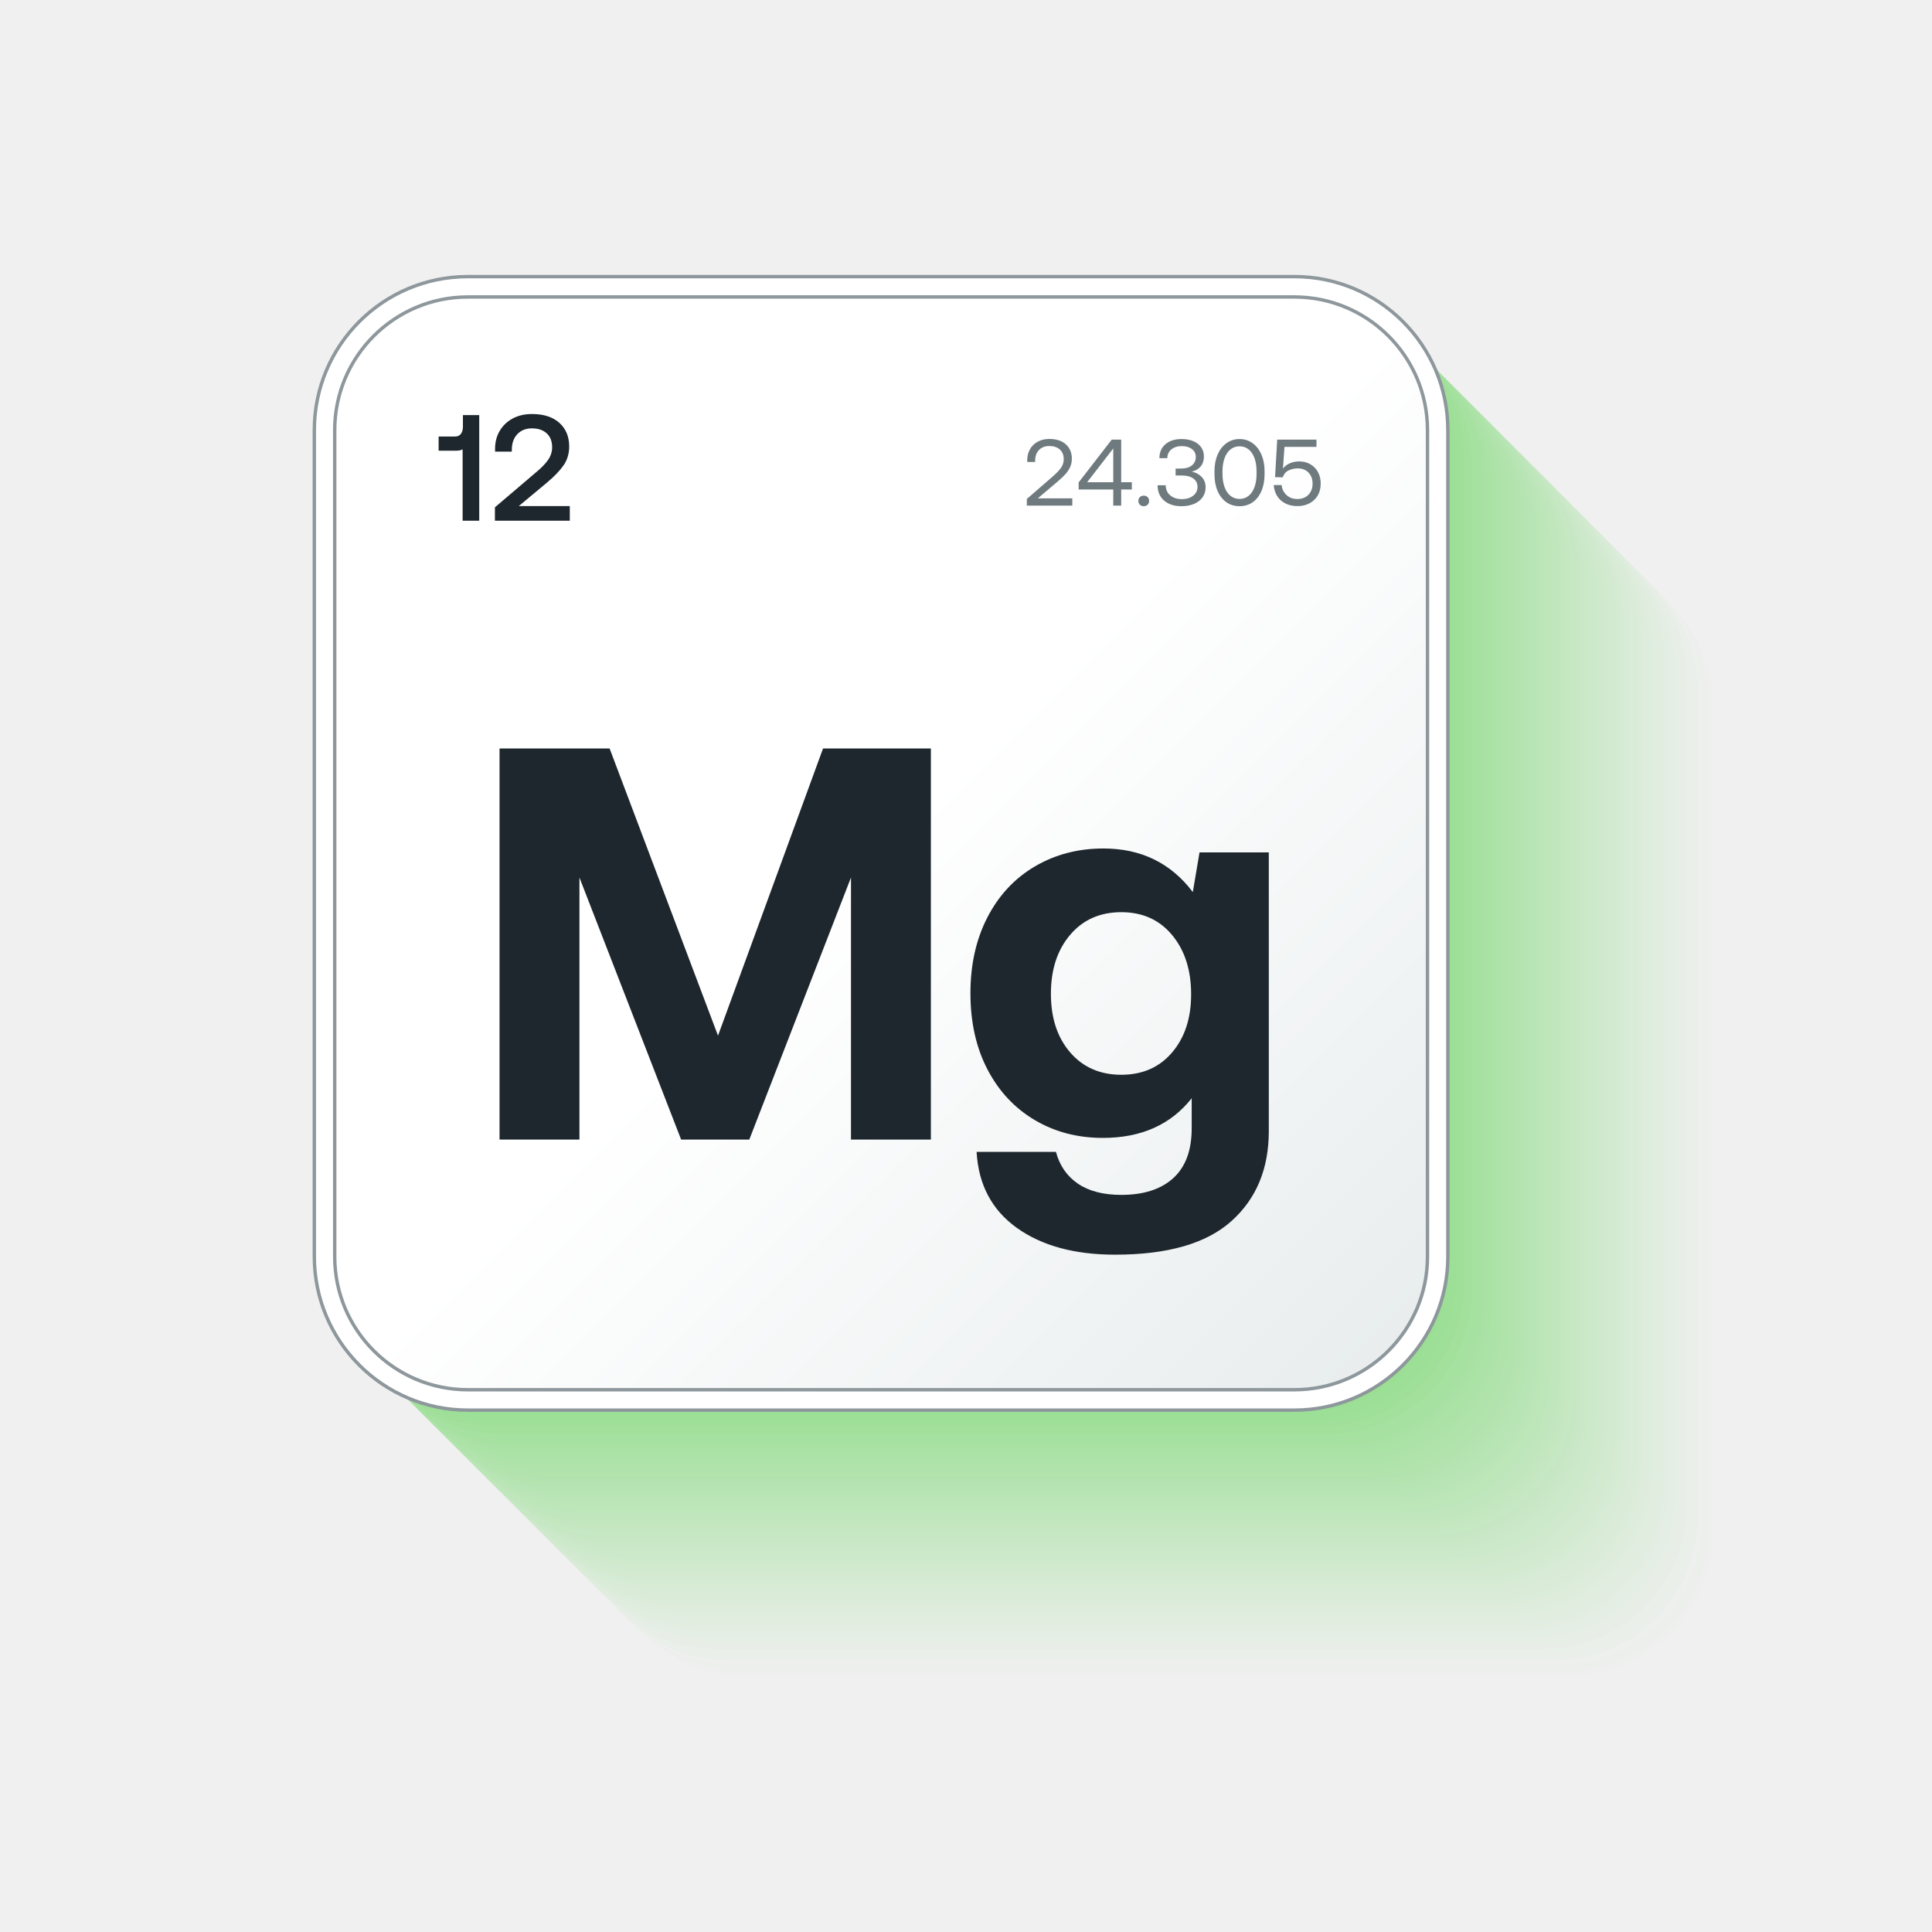
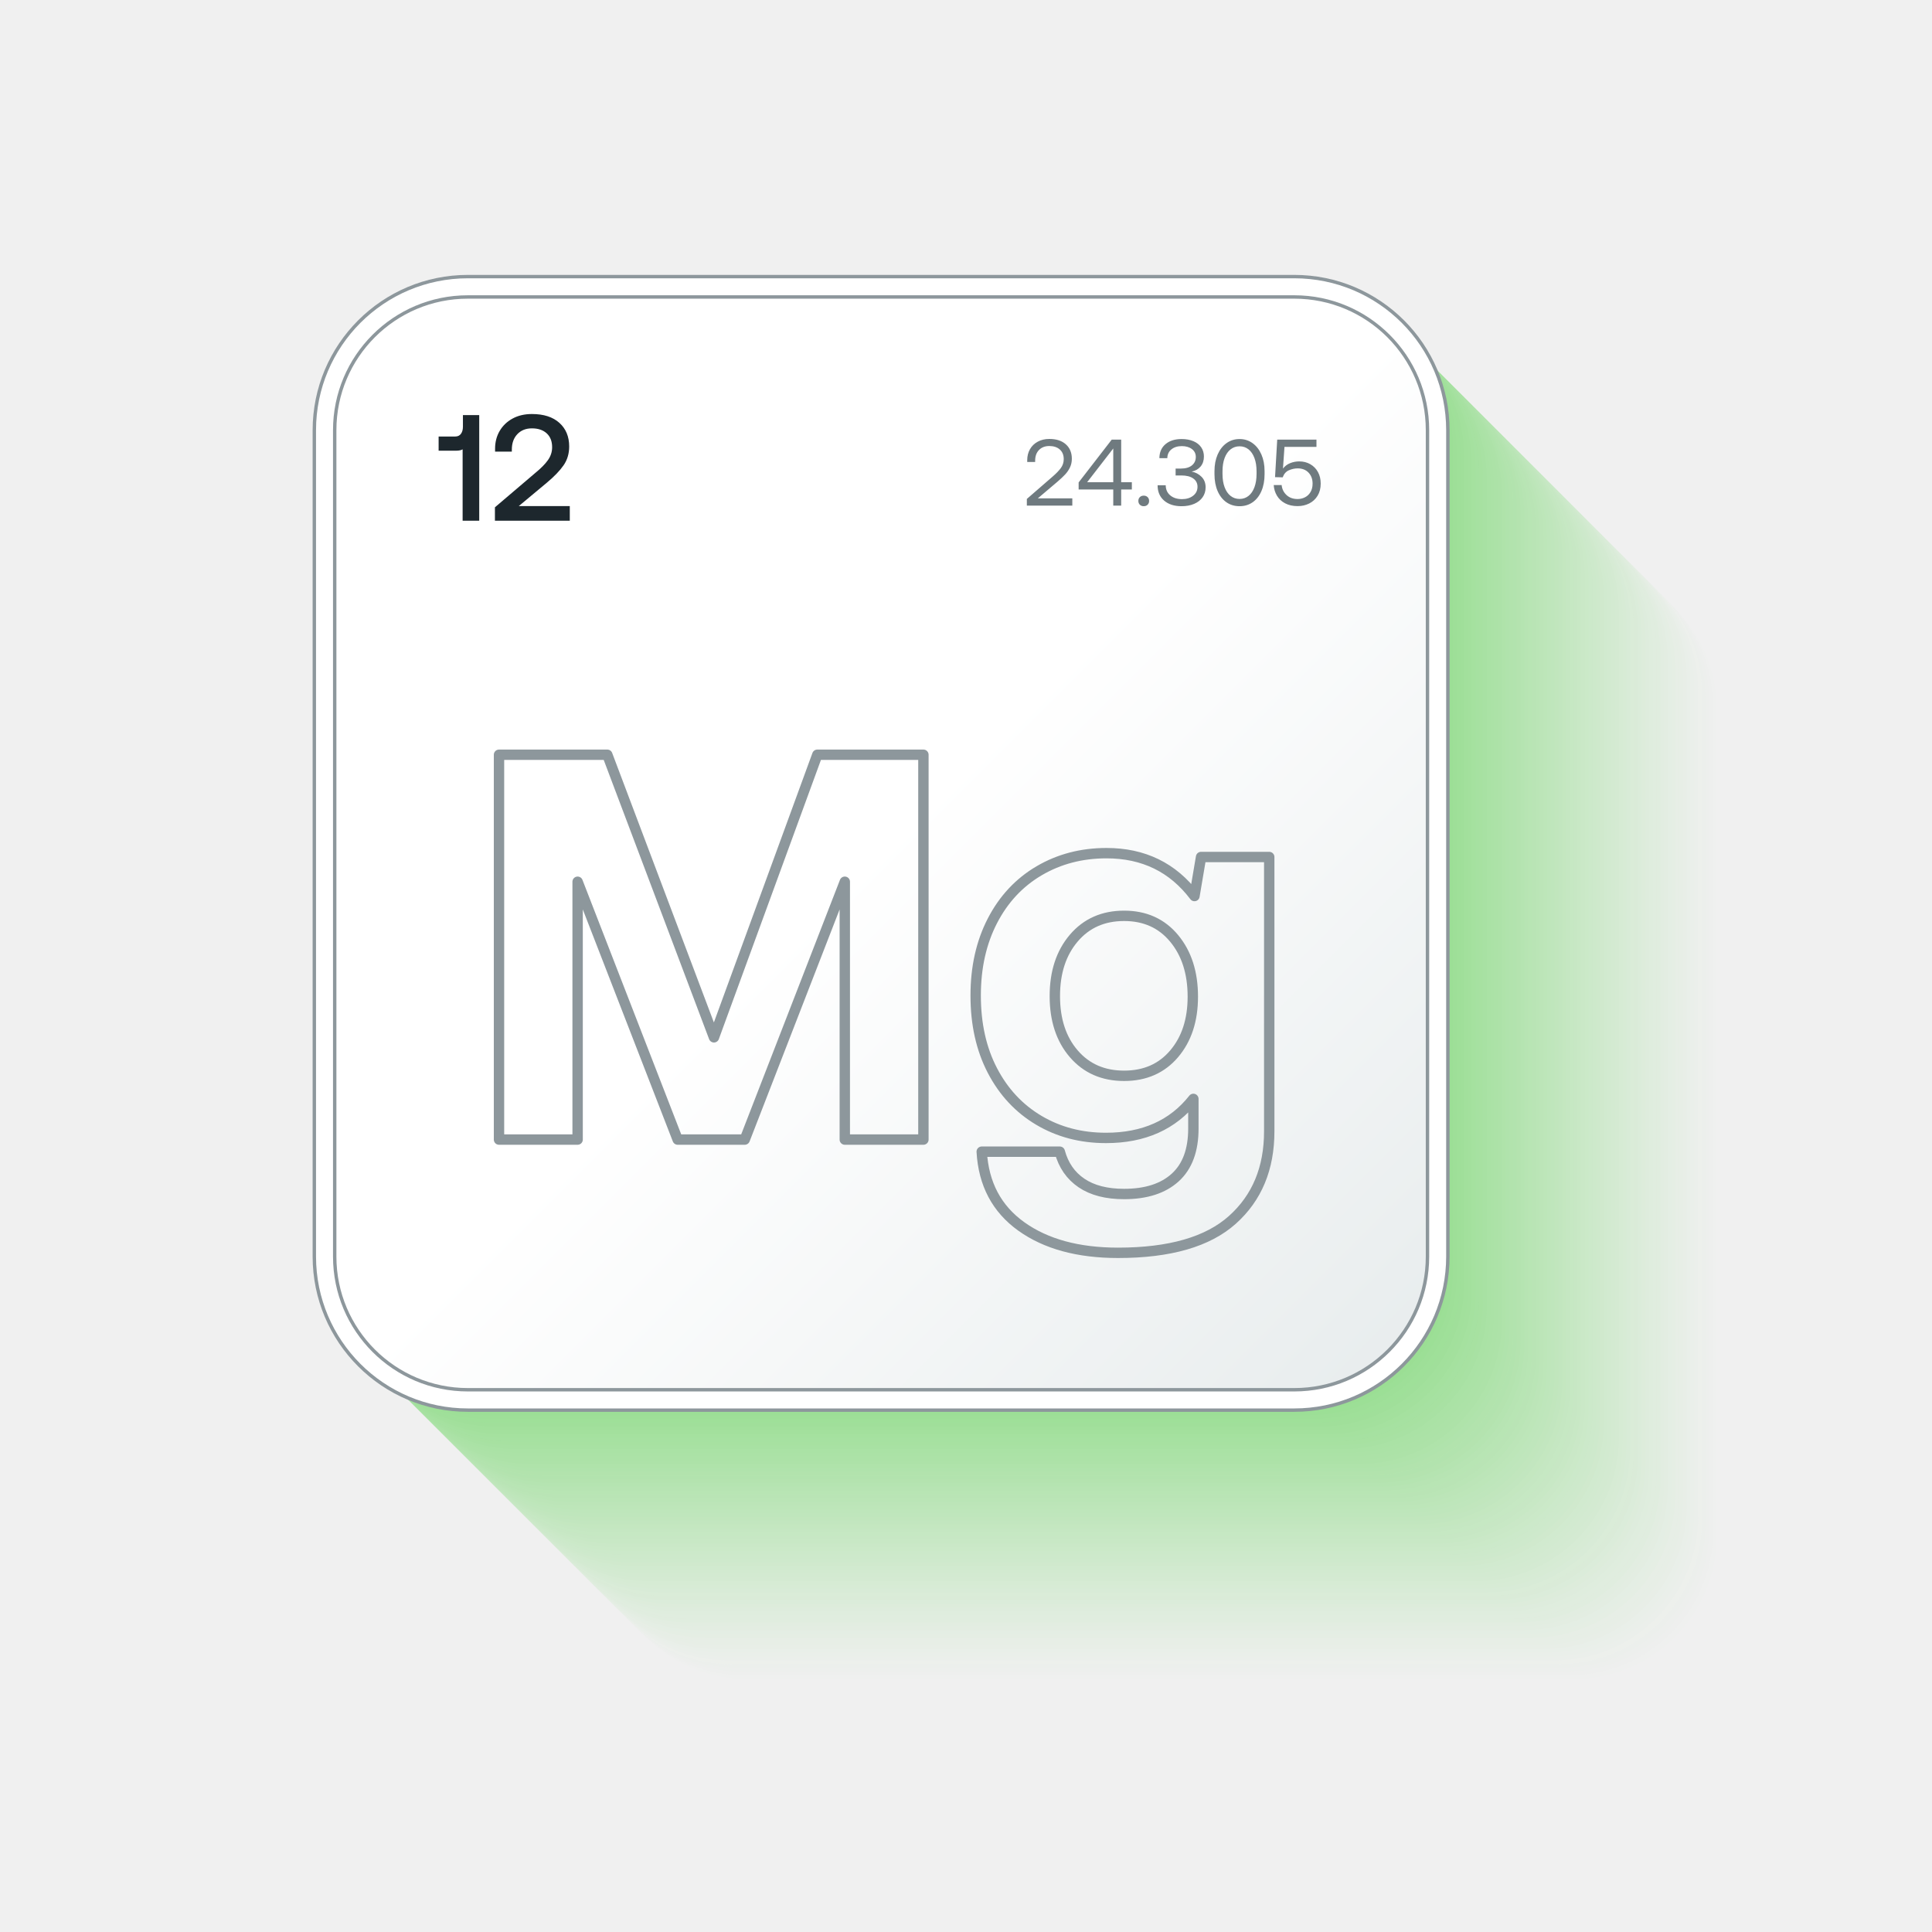
<svg xmlns="http://www.w3.org/2000/svg" viewBox="0 0 1024 1024" width="1024" height="1024">
  <defs>
    <mask id="c0m" maskUnits="userSpaceOnUse" x="0" y="0" width="1024" height="1024">
      <path d="M 398.0,302.0 H 836.0 A 76.0 76.0 0 0 1 912.0,378.0 V 816.0 A 76.0 76.0 0 0 1 836.0,892.0 H 398.0 A 76.0 76.0 0 0 1 322.0,816.0 V 378.0 A 76.0 76.0 0 0 1 398.0,302.0 Z" fill="rgb(0,0,0)" />
      <path d="M 396.0,300.0 H 834.0 A 76.0 76.0 0 0 1 910.0,376.0 V 814.0 A 76.0 76.0 0 0 1 834.0,890.0 H 396.0 A 76.0 76.0 0 0 1 320.0,814.0 V 376.0 A 76.0 76.0 0 0 1 396.0,300.0 Z" fill="rgb(2,2,2)" />
      <path d="M 394.0,298.0 H 832.0 A 76.0 76.0 0 0 1 908.0,374.0 V 812.0 A 76.0 76.0 0 0 1 832.0,888.0 H 394.0 A 76.0 76.0 0 0 1 318.0,812.0 V 374.0 A 76.0 76.0 0 0 1 394.0,298.0 Z" fill="rgb(4,4,4)" />
      <path d="M 392.0,296.0 H 830.0 A 76.0 76.0 0 0 1 906.0,372.0 V 810.0 A 76.0 76.0 0 0 1 830.0,886.0 H 392.0 A 76.0 76.0 0 0 1 316.0,810.0 V 372.0 A 76.0 76.0 0 0 1 392.0,296.0 Z" fill="rgb(6,6,6)" />
      <path d="M 390.0,294.0 H 828.0 A 76.0 76.0 0 0 1 904.0,370.0 V 808.0 A 76.0 76.0 0 0 1 828.0,884.0 H 390.0 A 76.0 76.0 0 0 1 314.0,808.0 V 370.0 A 76.0 76.0 0 0 1 390.0,294.0 Z" fill="rgb(8,8,8)" />
      <path d="M 388.0,292.0 H 826.0 A 76.0 76.0 0 0 1 902.0,368.0 V 806.0 A 76.0 76.0 0 0 1 826.0,882.0 H 388.0 A 76.0 76.0 0 0 1 312.0,806.0 V 368.0 A 76.0 76.0 0 0 1 388.0,292.0 Z" fill="rgb(10,10,10)" />
      <path d="M 386.0,290.0 H 824.0 A 76.0 76.0 0 0 1 900.0,366.0 V 804.0 A 76.0 76.0 0 0 1 824.0,880.0 H 386.0 A 76.0 76.0 0 0 1 310.0,804.0 V 366.0 A 76.0 76.0 0 0 1 386.0,290.0 Z" fill="rgb(13,13,13)" />
      <path d="M 384.0,288.0 H 822.0 A 76.0 76.0 0 0 1 898.0,364.0 V 802.0 A 76.0 76.0 0 0 1 822.0,878.0 H 384.0 A 76.0 76.0 0 0 1 308.0,802.0 V 364.0 A 76.0 76.0 0 0 1 384.0,288.0 Z" fill="rgb(15,15,15)" />
      <path d="M 382.0,286.0 H 820.0 A 76.0 76.0 0 0 1 896.0,362.0 V 800.0 A 76.0 76.0 0 0 1 820.0,876.0 H 382.0 A 76.0 76.0 0 0 1 306.0,800.0 V 362.0 A 76.0 76.0 0 0 1 382.0,286.0 Z" fill="rgb(18,18,18)" />
      <path d="M 380.0,284.0 H 818.0 A 76.0 76.0 0 0 1 894.0,360.0 V 798.0 A 76.0 76.0 0 0 1 818.0,874.0 H 380.0 A 76.0 76.0 0 0 1 304.0,798.0 V 360.0 A 76.0 76.0 0 0 1 380.0,284.0 Z" fill="rgb(21,21,21)" />
      <path d="M 378.0,282.0 H 816.0 A 76.0 76.0 0 0 1 892.0,358.0 V 796.0 A 76.0 76.0 0 0 1 816.0,872.0 H 378.0 A 76.0 76.0 0 0 1 302.0,796.0 V 358.0 A 76.0 76.0 0 0 1 378.0,282.0 Z" fill="rgb(23,23,23)" />
      <path d="M 376.0,280.0 H 814.0 A 76.0 76.0 0 0 1 890.0,356.0 V 794.0 A 76.0 76.0 0 0 1 814.0,870.0 H 376.0 A 76.0 76.0 0 0 1 300.0,794.0 V 356.0 A 76.0 76.0 0 0 1 376.0,280.0 Z" fill="rgb(26,26,26)" />
      <path d="M 374.0,278.0 H 812.0 A 76.0 76.0 0 0 1 888.0,354.0 V 792.0 A 76.0 76.0 0 0 1 812.0,868.0 H 374.0 A 76.0 76.0 0 0 1 298.0,792.0 V 354.0 A 76.0 76.0 0 0 1 374.0,278.0 Z" fill="rgb(29,29,29)" />
      <path d="M 372.0,276.0 H 810.0 A 76.0 76.0 0 0 1 886.0,352.0 V 790.0 A 76.0 76.0 0 0 1 810.0,866.0 H 372.0 A 76.0 76.0 0 0 1 296.0,790.0 V 352.0 A 76.0 76.0 0 0 1 372.0,276.0 Z" fill="rgb(31,31,31)" />
      <path d="M 370.0,274.0 H 808.0 A 76.0 76.0 0 0 1 884.0,350.0 V 788.0 A 76.0 76.0 0 0 1 808.0,864.0 H 370.0 A 76.0 76.0 0 0 1 294.0,788.0 V 350.0 A 76.0 76.0 0 0 1 370.0,274.0 Z" fill="rgb(34,34,34)" />
      <path d="M 368.0,272.0 H 806.0 A 76.0 76.0 0 0 1 882.0,348.0 V 786.0 A 76.0 76.0 0 0 1 806.0,862.0 H 368.0 A 76.0 76.0 0 0 1 292.0,786.0 V 348.0 A 76.0 76.0 0 0 1 368.0,272.0 Z" fill="rgb(37,37,37)" />
      <path d="M 366.0,270.0 H 804.0 A 76.0 76.0 0 0 1 880.0,346.0 V 784.0 A 76.0 76.0 0 0 1 804.0,860.0 H 366.0 A 76.0 76.0 0 0 1 290.0,784.0 V 346.0 A 76.0 76.0 0 0 1 366.0,270.0 Z" fill="rgb(40,40,40)" />
      <path d="M 364.0,268.0 H 802.0 A 76.0 76.0 0 0 1 878.0,344.0 V 782.0 A 76.0 76.0 0 0 1 802.0,858.0 H 364.0 A 76.0 76.0 0 0 1 288.0,782.0 V 344.0 A 76.0 76.0 0 0 1 364.0,268.0 Z" fill="rgb(43,43,43)" />
      <path d="M 362.0,266.0 H 800.0 A 76.0 76.0 0 0 1 876.0,342.0 V 780.0 A 76.0 76.0 0 0 1 800.0,856.0 H 362.0 A 76.0 76.0 0 0 1 286.0,780.0 V 342.0 A 76.0 76.0 0 0 1 362.0,266.0 Z" fill="rgb(46,46,46)" />
      <path d="M 360.0,264.0 H 798.0 A 76.0 76.0 0 0 1 874.0,340.0 V 778.0 A 76.0 76.0 0 0 1 798.0,854.0 H 360.0 A 76.0 76.0 0 0 1 284.0,778.0 V 340.0 A 76.0 76.0 0 0 1 360.0,264.0 Z" fill="rgb(48,48,48)" />
      <path d="M 358.0,262.0 H 796.0 A 76.0 76.0 0 0 1 872.0,338.0 V 776.0 A 76.0 76.0 0 0 1 796.0,852.0 H 358.0 A 76.0 76.0 0 0 1 282.0,776.0 V 338.0 A 76.0 76.0 0 0 1 358.0,262.0 Z" fill="rgb(51,51,51)" />
      <path d="M 356.0,260.0 H 794.0 A 76.0 76.0 0 0 1 870.0,336.0 V 774.0 A 76.0 76.0 0 0 1 794.0,850.0 H 356.0 A 76.0 76.0 0 0 1 280.0,774.0 V 336.0 A 76.0 76.0 0 0 1 356.0,260.0 Z" fill="rgb(54,54,54)" />
      <path d="M 354.0,258.0 H 792.0 A 76.0 76.0 0 0 1 868.0,334.0 V 772.0 A 76.0 76.0 0 0 1 792.0,848.0 H 354.0 A 76.0 76.0 0 0 1 278.0,772.0 V 334.0 A 76.0 76.0 0 0 1 354.0,258.0 Z" fill="rgb(57,57,57)" />
      <path d="M 352.0,256.0 H 790.0 A 76.0 76.0 0 0 1 866.0,332.0 V 770.0 A 76.0 76.0 0 0 1 790.0,846.0 H 352.0 A 76.0 76.0 0 0 1 276.0,770.0 V 332.0 A 76.0 76.0 0 0 1 352.0,256.0 Z" fill="rgb(60,60,60)" />
      <path d="M 350.0,254.0 H 788.0 A 76.0 76.0 0 0 1 864.0,330.0 V 768.0 A 76.0 76.0 0 0 1 788.0,844.0 H 350.0 A 76.0 76.0 0 0 1 274.0,768.0 V 330.0 A 76.0 76.0 0 0 1 350.0,254.0 Z" fill="rgb(63,63,63)" />
      <path d="M 348.0,252.0 H 786.0 A 76.0 76.0 0 0 1 862.0,328.0 V 766.0 A 76.0 76.0 0 0 1 786.0,842.0 H 348.0 A 76.0 76.0 0 0 1 272.0,766.0 V 328.0 A 76.0 76.0 0 0 1 348.0,252.0 Z" fill="rgb(66,66,66)" />
      <path d="M 346.0,250.0 H 784.0 A 76.0 76.0 0 0 1 860.0,326.0 V 764.0 A 76.0 76.0 0 0 1 784.0,840.0 H 346.0 A 76.0 76.0 0 0 1 270.0,764.0 V 326.0 A 76.0 76.0 0 0 1 346.0,250.0 Z" fill="rgb(69,69,69)" />
      <path d="M 344.0,248.0 H 782.0 A 76.0 76.0 0 0 1 858.0,324.0 V 762.0 A 76.0 76.0 0 0 1 782.0,838.0 H 344.0 A 76.0 76.0 0 0 1 268.0,762.0 V 324.0 A 76.0 76.0 0 0 1 344.0,248.0 Z" fill="rgb(73,73,73)" />
      <path d="M 342.0,246.0 H 780.0 A 76.0 76.0 0 0 1 856.0,322.0 V 760.0 A 76.0 76.0 0 0 1 780.0,836.0 H 342.0 A 76.0 76.0 0 0 1 266.0,760.0 V 322.0 A 76.0 76.0 0 0 1 342.0,246.0 Z" fill="rgb(76,76,76)" />
      <path d="M 340.0,244.0 H 778.0 A 76.0 76.0 0 0 1 854.0,320.0 V 758.0 A 76.0 76.0 0 0 1 778.0,834.0 H 340.0 A 76.0 76.0 0 0 1 264.0,758.0 V 320.0 A 76.0 76.0 0 0 1 340.0,244.0 Z" fill="rgb(79,79,79)" />
      <path d="M 338.0,242.0 H 776.0 A 76.0 76.0 0 0 1 852.0,318.0 V 756.0 A 76.0 76.0 0 0 1 776.0,832.0 H 338.0 A 76.0 76.0 0 0 1 262.0,756.0 V 318.0 A 76.0 76.0 0 0 1 338.0,242.0 Z" fill="rgb(82,82,82)" />
      <path d="M 336.0,240.0 H 774.0 A 76.0 76.0 0 0 1 850.0,316.0 V 754.0 A 76.0 76.0 0 0 1 774.0,830.0 H 336.0 A 76.0 76.0 0 0 1 260.0,754.0 V 316.0 A 76.0 76.0 0 0 1 336.0,240.0 Z" fill="rgb(85,85,85)" />
      <path d="M 334.0,238.0 H 772.0 A 76.0 76.0 0 0 1 848.0,314.0 V 752.0 A 76.0 76.0 0 0 1 772.0,828.0 H 334.0 A 76.0 76.0 0 0 1 258.0,752.0 V 314.0 A 76.0 76.0 0 0 1 334.0,238.0 Z" fill="rgb(88,88,88)" />
      <path d="M 332.0,236.0 H 770.0 A 76.0 76.0 0 0 1 846.0,312.0 V 750.0 A 76.0 76.0 0 0 1 770.0,826.0 H 332.0 A 76.0 76.0 0 0 1 256.0,750.0 V 312.0 A 76.0 76.0 0 0 1 332.0,236.0 Z" fill="rgb(91,91,91)" />
      <path d="M 330.0,234.0 H 768.0 A 76.0 76.0 0 0 1 844.0,310.0 V 748.0 A 76.0 76.0 0 0 1 768.0,824.0 H 330.0 A 76.0 76.0 0 0 1 254.0,748.0 V 310.0 A 76.0 76.0 0 0 1 330.0,234.0 Z" fill="rgb(95,95,95)" />
      <path d="M 328.0,232.0 H 766.0 A 76.0 76.0 0 0 1 842.0,308.0 V 746.0 A 76.0 76.0 0 0 1 766.0,822.0 H 328.0 A 76.0 76.0 0 0 1 252.0,746.0 V 308.0 A 76.0 76.0 0 0 1 328.0,232.0 Z" fill="rgb(98,98,98)" />
      <path d="M 326.0,230.0 H 764.0 A 76.0 76.0 0 0 1 840.0,306.0 V 744.0 A 76.0 76.0 0 0 1 764.0,820.0 H 326.0 A 76.0 76.0 0 0 1 250.0,744.0 V 306.0 A 76.0 76.0 0 0 1 326.0,230.0 Z" fill="rgb(101,101,101)" />
      <path d="M 324.0,228.0 H 762.0 A 76.0 76.0 0 0 1 838.0,304.0 V 742.0 A 76.0 76.0 0 0 1 762.0,818.0 H 324.0 A 76.0 76.0 0 0 1 248.0,742.0 V 304.0 A 76.0 76.0 0 0 1 324.0,228.0 Z" fill="rgb(104,104,104)" />
      <path d="M 322.0,226.0 H 760.0 A 76.0 76.0 0 0 1 836.0,302.0 V 740.0 A 76.0 76.0 0 0 1 760.0,816.0 H 322.0 A 76.0 76.0 0 0 1 246.0,740.0 V 302.0 A 76.0 76.0 0 0 1 322.0,226.0 Z" fill="rgb(108,108,108)" />
      <path d="M 320.0,224.0 H 758.0 A 76.0 76.0 0 0 1 834.0,300.0 V 738.0 A 76.0 76.0 0 0 1 758.0,814.0 H 320.0 A 76.0 76.0 0 0 1 244.0,738.0 V 300.0 A 76.0 76.0 0 0 1 320.0,224.0 Z" fill="rgb(111,111,111)" />
      <path d="M 318.0,222.0 H 756.0 A 76.0 76.0 0 0 1 832.0,298.0 V 736.0 A 76.0 76.0 0 0 1 756.0,812.0 H 318.0 A 76.0 76.0 0 0 1 242.0,736.0 V 298.0 A 76.0 76.0 0 0 1 318.0,222.0 Z" fill="rgb(114,114,114)" />
      <path d="M 316.0,220.0 H 754.0 A 76.0 76.0 0 0 1 830.0,296.0 V 734.0 A 76.0 76.0 0 0 1 754.0,810.0 H 316.0 A 76.0 76.0 0 0 1 240.0,734.0 V 296.0 A 76.0 76.0 0 0 1 316.0,220.0 Z" fill="rgb(117,117,117)" />
      <path d="M 314.0,218.0 H 752.0 A 76.0 76.0 0 0 1 828.0,294.0 V 732.0 A 76.0 76.0 0 0 1 752.0,808.0 H 314.0 A 76.0 76.0 0 0 1 238.0,732.0 V 294.0 A 76.0 76.0 0 0 1 314.0,218.0 Z" fill="rgb(121,121,121)" />
      <path d="M 312.0,216.0 H 750.0 A 76.0 76.0 0 0 1 826.0,292.0 V 730.0 A 76.0 76.0 0 0 1 750.0,806.0 H 312.0 A 76.0 76.0 0 0 1 236.0,730.0 V 292.0 A 76.0 76.0 0 0 1 312.0,216.0 Z" fill="rgb(124,124,124)" />
      <path d="M 310.0,214.0 H 748.0 A 76.0 76.0 0 0 1 824.0,290.0 V 728.0 A 76.0 76.0 0 0 1 748.0,804.0 H 310.0 A 76.0 76.0 0 0 1 234.0,728.0 V 290.0 A 76.0 76.0 0 0 1 310.0,214.0 Z" fill="rgb(127,127,127)" />
      <path d="M 308.0,212.0 H 746.0 A 76.0 76.0 0 0 1 822.0,288.0 V 726.0 A 76.0 76.0 0 0 1 746.0,802.0 H 308.0 A 76.0 76.0 0 0 1 232.0,726.0 V 288.0 A 76.0 76.0 0 0 1 308.0,212.0 Z" fill="rgb(131,131,131)" />
      <path d="M 306.0,210.0 H 744.0 A 76.0 76.0 0 0 1 820.0,286.0 V 724.0 A 76.0 76.0 0 0 1 744.0,800.0 H 306.0 A 76.0 76.0 0 0 1 230.0,724.0 V 286.0 A 76.0 76.0 0 0 1 306.0,210.0 Z" fill="rgb(134,134,134)" />
      <path d="M 304.0,208.0 H 742.0 A 76.0 76.0 0 0 1 818.0,284.0 V 722.0 A 76.0 76.0 0 0 1 742.0,798.0 H 304.0 A 76.0 76.0 0 0 1 228.0,722.0 V 284.0 A 76.0 76.0 0 0 1 304.0,208.0 Z" fill="rgb(137,137,137)" />
      <path d="M 302.0,206.0 H 740.0 A 76.0 76.0 0 0 1 816.0,282.0 V 720.0 A 76.0 76.0 0 0 1 740.0,796.0 H 302.0 A 76.0 76.0 0 0 1 226.0,720.0 V 282.0 A 76.0 76.0 0 0 1 302.0,206.0 Z" fill="rgb(141,141,141)" />
      <path d="M 300.0,204.0 H 738.0 A 76.0 76.0 0 0 1 814.0,280.0 V 718.0 A 76.0 76.0 0 0 1 738.0,794.0 H 300.0 A 76.0 76.0 0 0 1 224.0,718.0 V 280.0 A 76.0 76.0 0 0 1 300.0,204.0 Z" fill="rgb(144,144,144)" />
      <path d="M 298.0,202.0 H 736.0 A 76.0 76.0 0 0 1 812.0,278.0 V 716.0 A 76.0 76.0 0 0 1 736.0,792.0 H 298.0 A 76.0 76.0 0 0 1 222.0,716.0 V 278.0 A 76.0 76.0 0 0 1 298.0,202.0 Z" fill="rgb(147,147,147)" />
      <path d="M 296.0,200.0 H 734.0 A 76.0 76.0 0 0 1 810.0,276.0 V 714.0 A 76.0 76.0 0 0 1 734.0,790.0 H 296.0 A 76.0 76.0 0 0 1 220.0,714.0 V 276.0 A 76.0 76.0 0 0 1 296.0,200.0 Z" fill="rgb(151,151,151)" />
      <path d="M 294.0,198.0 H 732.0 A 76.0 76.0 0 0 1 808.0,274.0 V 712.0 A 76.0 76.0 0 0 1 732.0,788.0 H 294.0 A 76.0 76.0 0 0 1 218.0,712.0 V 274.0 A 76.0 76.0 0 0 1 294.0,198.0 Z" fill="rgb(154,154,154)" />
      <path d="M 292.0,196.0 H 730.0 A 76.0 76.0 0 0 1 806.0,272.0 V 710.0 A 76.0 76.0 0 0 1 730.0,786.0 H 292.0 A 76.0 76.0 0 0 1 216.0,710.0 V 272.0 A 76.0 76.0 0 0 1 292.0,196.0 Z" fill="rgb(158,158,158)" />
      <path d="M 290.0,194.0 H 728.0 A 76.0 76.0 0 0 1 804.0,270.0 V 708.0 A 76.0 76.0 0 0 1 728.0,784.0 H 290.0 A 76.0 76.0 0 0 1 214.0,708.0 V 270.0 A 76.0 76.0 0 0 1 290.0,194.0 Z" fill="rgb(161,161,161)" />
      <path d="M 288.0,192.0 H 726.0 A 76.0 76.0 0 0 1 802.0,268.0 V 706.0 A 76.0 76.0 0 0 1 726.0,782.0 H 288.0 A 76.0 76.0 0 0 1 212.0,706.0 V 268.0 A 76.0 76.0 0 0 1 288.0,192.0 Z" fill="rgb(164,164,164)" />
      <path d="M 286.0,190.0 H 724.0 A 76.0 76.0 0 0 1 800.0,266.0 V 704.0 A 76.0 76.0 0 0 1 724.0,780.0 H 286.0 A 76.0 76.0 0 0 1 210.0,704.0 V 266.0 A 76.0 76.0 0 0 1 286.0,190.0 Z" fill="rgb(168,168,168)" />
      <path d="M 284.0,188.0 H 722.0 A 76.0 76.0 0 0 1 798.0,264.0 V 702.0 A 76.0 76.0 0 0 1 722.0,778.0 H 284.0 A 76.0 76.0 0 0 1 208.0,702.0 V 264.0 A 76.0 76.0 0 0 1 284.0,188.0 Z" fill="rgb(171,171,171)" />
      <path d="M 282.0,186.0 H 720.0 A 76.0 76.0 0 0 1 796.0,262.0 V 700.0 A 76.0 76.0 0 0 1 720.0,776.0 H 282.0 A 76.0 76.0 0 0 1 206.0,700.0 V 262.0 A 76.0 76.0 0 0 1 282.0,186.0 Z" fill="rgb(175,175,175)" />
      <path d="M 280.0,184.0 H 718.0 A 76.0 76.0 0 0 1 794.0,260.0 V 698.0 A 76.0 76.0 0 0 1 718.0,774.0 H 280.0 A 76.0 76.0 0 0 1 204.0,698.0 V 260.0 A 76.0 76.0 0 0 1 280.0,184.0 Z" fill="rgb(178,178,178)" />
      <path d="M 278.0,182.0 H 716.0 A 76.0 76.0 0 0 1 792.0,258.0 V 696.0 A 76.0 76.0 0 0 1 716.0,772.0 H 278.0 A 76.0 76.0 0 0 1 202.0,696.0 V 258.0 A 76.0 76.0 0 0 1 278.0,182.0 Z" fill="rgb(182,182,182)" />
      <path d="M 276.0,180.0 H 714.0 A 76.0 76.0 0 0 1 790.0,256.0 V 694.0 A 76.0 76.0 0 0 1 714.0,770.0 H 276.0 A 76.0 76.0 0 0 1 200.0,694.0 V 256.0 A 76.0 76.0 0 0 1 276.0,180.0 Z" fill="rgb(185,185,185)" />
      <path d="M 274.0,178.0 H 712.0 A 76.0 76.0 0 0 1 788.0,254.0 V 692.0 A 76.0 76.0 0 0 1 712.0,768.0 H 274.0 A 76.0 76.0 0 0 1 198.0,692.0 V 254.0 A 76.0 76.0 0 0 1 274.0,178.0 Z" fill="rgb(189,189,189)" />
      <path d="M 272.0,176.0 H 710.0 A 76.0 76.0 0 0 1 786.0,252.0 V 690.0 A 76.0 76.0 0 0 1 710.0,766.0 H 272.0 A 76.0 76.0 0 0 1 196.0,690.0 V 252.0 A 76.0 76.0 0 0 1 272.0,176.0 Z" fill="rgb(192,192,192)" />
      <path d="M 270.0,174.0 H 708.0 A 76.0 76.0 0 0 1 784.0,250.0 V 688.0 A 76.0 76.0 0 0 1 708.0,764.0 H 270.0 A 76.0 76.0 0 0 1 194.0,688.0 V 250.0 A 76.0 76.0 0 0 1 270.0,174.0 Z" fill="rgb(196,196,196)" />
      <path d="M 268.0,172.0 H 706.0 A 76.0 76.0 0 0 1 782.0,248.0 V 686.0 A 76.0 76.0 0 0 1 706.0,762.0 H 268.0 A 76.0 76.0 0 0 1 192.0,686.0 V 248.0 A 76.0 76.0 0 0 1 268.0,172.0 Z" fill="rgb(199,199,199)" />
      <path d="M 266.0,170.0 H 704.0 A 76.0 76.0 0 0 1 780.0,246.0 V 684.0 A 76.0 76.0 0 0 1 704.0,760.0 H 266.0 A 76.0 76.0 0 0 1 190.0,684.0 V 246.0 A 76.0 76.0 0 0 1 266.0,170.0 Z" fill="rgb(203,203,203)" />
      <path d="M 264.0,168.0 H 702.0 A 76.0 76.0 0 0 1 778.0,244.0 V 682.0 A 76.0 76.0 0 0 1 702.0,758.0 H 264.0 A 76.0 76.0 0 0 1 188.0,682.0 V 244.0 A 76.0 76.0 0 0 1 264.0,168.0 Z" fill="rgb(206,206,206)" />
      <path d="M 262.0,166.0 H 700.0 A 76.0 76.0 0 0 1 776.0,242.0 V 680.0 A 76.0 76.0 0 0 1 700.0,756.0 H 262.0 A 76.0 76.0 0 0 1 186.0,680.0 V 242.0 A 76.0 76.0 0 0 1 262.0,166.0 Z" fill="rgb(210,210,210)" />
      <path d="M 260.0,164.0 H 698.0 A 76.0 76.0 0 0 1 774.0,240.0 V 678.0 A 76.0 76.0 0 0 1 698.0,754.0 H 260.0 A 76.0 76.0 0 0 1 184.0,678.0 V 240.0 A 76.0 76.0 0 0 1 260.0,164.0 Z" fill="rgb(214,214,214)" />
      <path d="M 258.0,162.0 H 696.0 A 76.0 76.0 0 0 1 772.0,238.0 V 676.0 A 76.0 76.0 0 0 1 696.0,752.0 H 258.0 A 76.0 76.0 0 0 1 182.0,676.0 V 238.0 A 76.0 76.0 0 0 1 258.0,162.0 Z" fill="rgb(217,217,217)" />
      <path d="M 256.0,160.0 H 694.0 A 76.0 76.0 0 0 1 770.0,236.0 V 674.0 A 76.0 76.0 0 0 1 694.0,750.0 H 256.0 A 76.0 76.0 0 0 1 180.0,674.0 V 236.0 A 76.0 76.0 0 0 1 256.0,160.0 Z" fill="rgb(221,221,221)" />
      <path d="M 254.0,158.0 H 692.0 A 76.0 76.0 0 0 1 768.0,234.0 V 672.0 A 76.0 76.0 0 0 1 692.0,748.0 H 254.0 A 76.0 76.0 0 0 1 178.0,672.0 V 234.0 A 76.0 76.0 0 0 1 254.0,158.0 Z" fill="rgb(224,224,224)" />
      <path d="M 252.0,156.0 H 690.0 A 76.0 76.0 0 0 1 766.0,232.0 V 670.0 A 76.0 76.0 0 0 1 690.0,746.0 H 252.0 A 76.0 76.0 0 0 1 176.0,670.0 V 232.0 A 76.0 76.0 0 0 1 252.0,156.0 Z" fill="rgb(228,228,228)" />
      <path d="M 250.0,154.0 H 688.0 A 76.0 76.0 0 0 1 764.0,230.0 V 668.0 A 76.0 76.0 0 0 1 688.0,744.0 H 250.0 A 76.0 76.0 0 0 1 174.0,668.0 V 230.0 A 76.0 76.0 0 0 1 250.0,154.0 Z" fill="rgb(231,231,231)" />
    </mask>
    <linearGradient id="c0f" x1="0" y1="0" x2="1" y2="1">
      <stop offset=".5" stop-color="#ffffff" />
      <stop offset="1" stop-color="#e6ebec" />
    </linearGradient>
  </defs>
  <rect width="1024" height="1024" fill="#8fdc88" mask="url(#c0m)" />
  <path d="M 248.0,152.0 H 686.0 A 76.0 76.0 0 0 1 762.0,228.0 V 666.0 A 76.0 76.0 0 0 1 686.0,742.0 H 248.0 A 76.0 76.0 0 0 1 172.0,666.0 V 228.0 A 76.0 76.0 0 0 1 248.0,152.0 Z" fill="url(#c0f)" />
  <path d="M 248.0,152.0 H 686.0 A 76.0 76.0 0 0 1 762.0,228.0 V 666.0 A 76.0 76.0 0 0 1 686.0,742.0 H 248.0 A 76.0 76.0 0 0 1 172.0,666.0 V 228.0 A 76.0 76.0 0 0 1 248.0,152.0 Z" fill="none" stroke="#8d979c" stroke-width="12.6" stroke-linejoin="round" />
  <path d="M 248.0,152.0 H 686.0 A 76.0 76.0 0 0 1 762.0,228.0 V 666.0 A 76.0 76.0 0 0 1 686.0,742.0 H 248.0 A 76.0 76.0 0 0 1 172.0,666.0 V 228.0 A 76.0 76.0 0 0 1 248.0,152.0 Z" fill="none" stroke="#ffffff" stroke-width="9.0" stroke-linejoin="round" />
  <path d="M254.0 220.0H245.36V226.16C245.36 227.707 245.013 228.96 244.32 229.92C243.627 230.88 242.613 231.36 241.28 231.36H232.48V238.88H241.68C243.227 238.88 244.4 238.64 245.2 238.16V276.0H254.0Z M283.84 250.56 262.32 268.88V276.0H302.0V268.24H274.96L289.84 255.84C293.787 252.533 296.747 249.453 298.72 246.6C300.693 243.747 301.68 240.427 301.68 236.64C301.68 231.413 299.947 227.24 296.48 224.12C293.013 221.0 288.16 219.44 281.92 219.44C278.027 219.44 274.613 220.24 271.68 221.84C268.747 223.44 266.467 225.627 264.84 228.4C263.213 231.173 262.4 234.32 262.4 237.84V239.36H271.28V238.32C271.28 234.907 272.253 232.173 274.2 230.12C276.147 228.067 278.72 227.04 281.92 227.04C285.227 227.04 287.84 227.92 289.76 229.68C291.68 231.44 292.64 233.893 292.64 237.04C292.64 239.493 291.907 241.76 290.44 243.84C288.973 245.92 286.773 248.16 283.84 250.56Z" fill="#1d272d" />
  <path d="M557.85 252.65 544.25 264.45V268.0H568.35V264.15H550.05L560.55 255.25C562.217 253.817 563.567 252.542 564.6 251.425C565.633 250.308 566.475 249.067 567.125 247.7C567.775 246.333 568.1 244.817 568.1 243.15C568.1 239.95 567.042 237.4 564.925 235.5C562.808 233.6 559.883 232.65 556.15 232.65C553.85 232.65 551.808 233.133 550.025 234.1C548.242 235.067 546.867 236.4 545.9 238.1C544.933 239.8 544.45 241.75 544.45 243.95V244.85H548.65V244.2C548.65 241.8 549.333 239.9 550.7 238.5C552.067 237.1 553.883 236.4 556.15 236.4C558.483 236.4 560.342 237.017 561.725 238.25C563.108 239.483 563.8 241.183 563.8 243.35C563.8 245.083 563.3 246.642 562.3 248.025C561.3 249.408 559.817 250.95 557.85 252.65Z M571.7 255.7V259.45H590.05V268.0H594.25V259.45H599.9V255.6H594.25V233.0H589.25ZM576.2 255.6 590.05 237.7V255.6Z M604.15 263.475C603.617 263.992 603.35 264.667 603.35 265.5C603.35 266.333 603.617 267.008 604.15 267.525C604.683 268.042 605.367 268.3 606.2 268.3C607.033 268.3 607.717 268.042 608.25 267.525C608.783 267.008 609.05 266.333 609.05 265.5C609.05 264.667 608.783 263.992 608.25 263.475C607.717 262.958 607.033 262.7 606.2 262.7C605.367 262.7 604.683 262.958 604.15 263.475Z M636.85 252.725C635.417 251.275 633.667 250.35 631.6 249.95C633.6 249.55 635.183 248.65 636.35 247.25C637.517 245.85 638.1 244.083 638.1 241.95C638.1 240.117 637.625 238.5 636.675 237.1C635.725 235.7 634.35 234.617 632.55 233.85C630.75 233.083 628.65 232.7 626.25 232.7C622.717 232.7 619.883 233.6 617.75 235.4C615.617 237.2 614.533 239.683 614.5 242.85H618.7C618.733 240.883 619.458 239.325 620.875 238.175C622.292 237.025 624.133 236.45 626.4 236.45C628.567 236.45 630.342 236.967 631.725 238.0C633.108 239.033 633.8 240.433 633.8 242.2C633.8 244.033 633.117 245.517 631.75 246.65C630.383 247.783 628.417 248.35 625.85 248.35H623.1V252.0H626.1C628.833 252.0 630.95 252.533 632.45 253.6C633.95 254.667 634.7 256.133 634.7 258.0C634.7 259.967 633.925 261.55 632.375 262.75C630.825 263.95 628.867 264.55 626.5 264.55C623.933 264.55 621.858 263.892 620.275 262.575C618.692 261.258 617.883 259.467 617.85 257.2H613.55C613.55 260.633 614.7 263.342 617 265.325C619.3 267.308 622.383 268.3 626.25 268.3C628.783 268.3 631.017 267.883 632.95 267.05C634.883 266.217 636.375 265.042 637.425 263.525C638.475 262.008 639 260.267 639 258.3C639 256.033 638.283 254.175 636.85 252.725Z M643.7 249.7V251.3C643.7 254.733 644.258 257.733 645.375 260.3C646.492 262.867 648.05 264.842 650.05 266.225C652.05 267.608 654.367 268.3 657 268.3C659.6 268.3 661.9 267.608 663.9 266.225C665.9 264.842 667.458 262.867 668.575 260.3C669.692 257.733 670.25 254.733 670.25 251.3V249.7C670.25 246.4 669.692 243.467 668.575 240.9C667.458 238.333 665.892 236.325 663.875 234.875C661.858 233.425 659.567 232.7 657 232.7C654.4 232.7 652.092 233.425 650.075 234.875C648.058 236.325 646.492 238.333 645.375 240.9C644.258 243.467 643.7 246.4 643.7 249.7ZM664.875 242.75C665.625 244.75 666 247.117 666 249.85V251.15C666 253.883 665.625 256.25 664.875 258.25C664.125 260.25 663.075 261.783 661.725 262.85C660.375 263.917 658.8 264.45 657 264.45C655.2 264.45 653.617 263.917 652.25 262.85C650.883 261.783 649.825 260.25 649.075 258.25C648.325 256.25 647.95 253.883 647.95 251.15V249.85C647.95 247.117 648.325 244.75 649.075 242.75C649.825 240.75 650.883 239.217 652.25 238.15C653.617 237.083 655.2 236.55 657 236.55C658.8 236.55 660.375 237.083 661.725 238.15C663.075 239.217 664.125 240.75 664.875 242.75Z M694.5 246.05C692.767 245.05 690.8 244.55 688.6 244.55C687 244.55 685.425 244.85 683.875 245.45C682.325 246.05 681.033 247.017 680 248.35L680.8 236.85H697.75V233.0H676.95L675.8 252.9L679.85 253.0C680.517 251.167 681.617 249.917 683.15 249.25C684.683 248.583 686.233 248.25 687.8 248.25C690.2 248.25 692.117 249.0 693.55 250.5C694.983 252.0 695.7 253.95 695.7 256.35C695.7 258.083 695.333 259.567 694.6 260.8C693.867 262.033 692.892 262.958 691.675 263.575C690.458 264.192 689.15 264.5 687.75 264.5C685.35 264.5 683.392 263.792 681.875 262.375C680.358 260.958 679.5 259.2 679.3 257.1H675.1C675.233 259.167 675.808 261.05 676.825 262.75C677.842 264.45 679.283 265.792 681.15 266.775C683.017 267.758 685.217 268.25 687.75 268.25C689.983 268.25 692.033 267.783 693.9 266.85C695.767 265.917 697.25 264.55 698.35 262.75C699.45 260.95 700 258.8 700 256.3C700 254.0 699.517 251.967 698.55 250.2C697.583 248.433 696.233 247.05 694.5 246.05Z" fill="#6f7a7f" />
-   <path d="M264.768 396.707V604.0H307.115V465.114L361.011 604.0H397.14L451.036 465.114V604.0H493.383V396.707H436.229L380.556 548.919L323.106 396.707Z M672.489 451.788H635.769L632.215 472.813C620.567 457.414 604.774 449.715 584.834 449.715C571.409 449.715 559.317 452.873 548.558 459.191C537.798 465.508 529.408 474.491 523.386 486.139C517.365 497.787 514.354 511.212 514.354 526.413C514.354 541.812 517.365 555.286 523.386 566.835C529.408 578.384 537.749 587.318 548.41 593.635C559.07 599.953 571.113 603.112 584.538 603.112C604.872 603.112 620.567 596.103 631.623 582.086V598.077C631.623 609.725 628.366 618.511 621.851 624.433C615.336 630.356 606.156 633.317 594.31 633.317C584.834 633.317 577.184 631.343 571.36 627.395C565.536 623.446 561.637 617.82 559.663 610.515H517.612C518.599 627.888 525.706 641.313 538.933 650.789C552.161 660.265 569.534 665.003 591.053 665.003C618.889 665.003 639.421 659.081 652.649 647.235C665.876 635.39 672.489 619.498 672.489 599.558ZM621.258 557.803C614.546 565.7 605.563 569.649 594.31 569.649C583.057 569.649 574.025 565.7 567.214 557.803C560.403 549.906 556.998 539.542 556.998 526.709C556.998 513.877 560.403 503.463 567.214 495.467C574.025 487.472 583.057 483.474 594.31 483.474C605.563 483.474 614.546 487.521 621.258 495.615C627.971 503.71 631.327 514.173 631.327 527.005C631.327 539.64 627.971 549.906 621.258 557.803Z" fill="#1d272d" />
+   <path d="M264.483 400.035V604.0H306.15V467.343L359.181 604.0H394.729L447.76 467.343V604.0H489.427V400.035H433.191L378.412 549.803L321.884 400.035Z M672.722 454.231H636.591L633.095 474.919C621.634 459.767 606.094 452.192 586.474 452.192C573.265 452.192 561.367 455.3 550.78 461.516C540.194 467.732 531.938 476.57 526.013 488.031C520.088 499.492 517.126 512.701 517.126 527.659C517.126 542.81 520.088 556.068 526.013 567.432C531.938 578.796 540.145 587.586 550.635 593.802C561.124 600.018 572.974 603.126 586.183 603.126C606.191 603.126 621.634 596.23 632.512 582.438V598.172C632.512 609.633 629.307 618.278 622.897 624.105C616.486 629.933 607.454 632.847 595.798 632.847C586.474 632.847 578.947 630.904 573.216 627.019C567.486 623.134 563.65 617.598 561.707 610.41H520.331C521.302 627.505 528.296 640.714 541.31 650.038C554.325 659.362 571.42 664.024 592.593 664.024C619.983 664.024 640.185 658.197 653.2 646.541C666.215 634.886 672.722 619.249 672.722 599.629ZM622.314 558.545C615.709 566.315 606.871 570.2 595.798 570.2C584.726 570.2 575.839 566.315 569.137 558.545C562.435 550.775 559.085 540.576 559.085 527.95C559.085 515.324 562.435 505.077 569.137 497.21C575.839 489.342 584.726 485.409 595.798 485.409C606.871 485.409 615.709 489.391 622.314 497.355C628.918 505.32 632.221 515.615 632.221 528.241C632.221 540.674 628.918 550.775 622.314 558.545Z" fill="none" stroke="#8d979c" stroke-width="5.5" stroke-linejoin="round" />
</svg>
